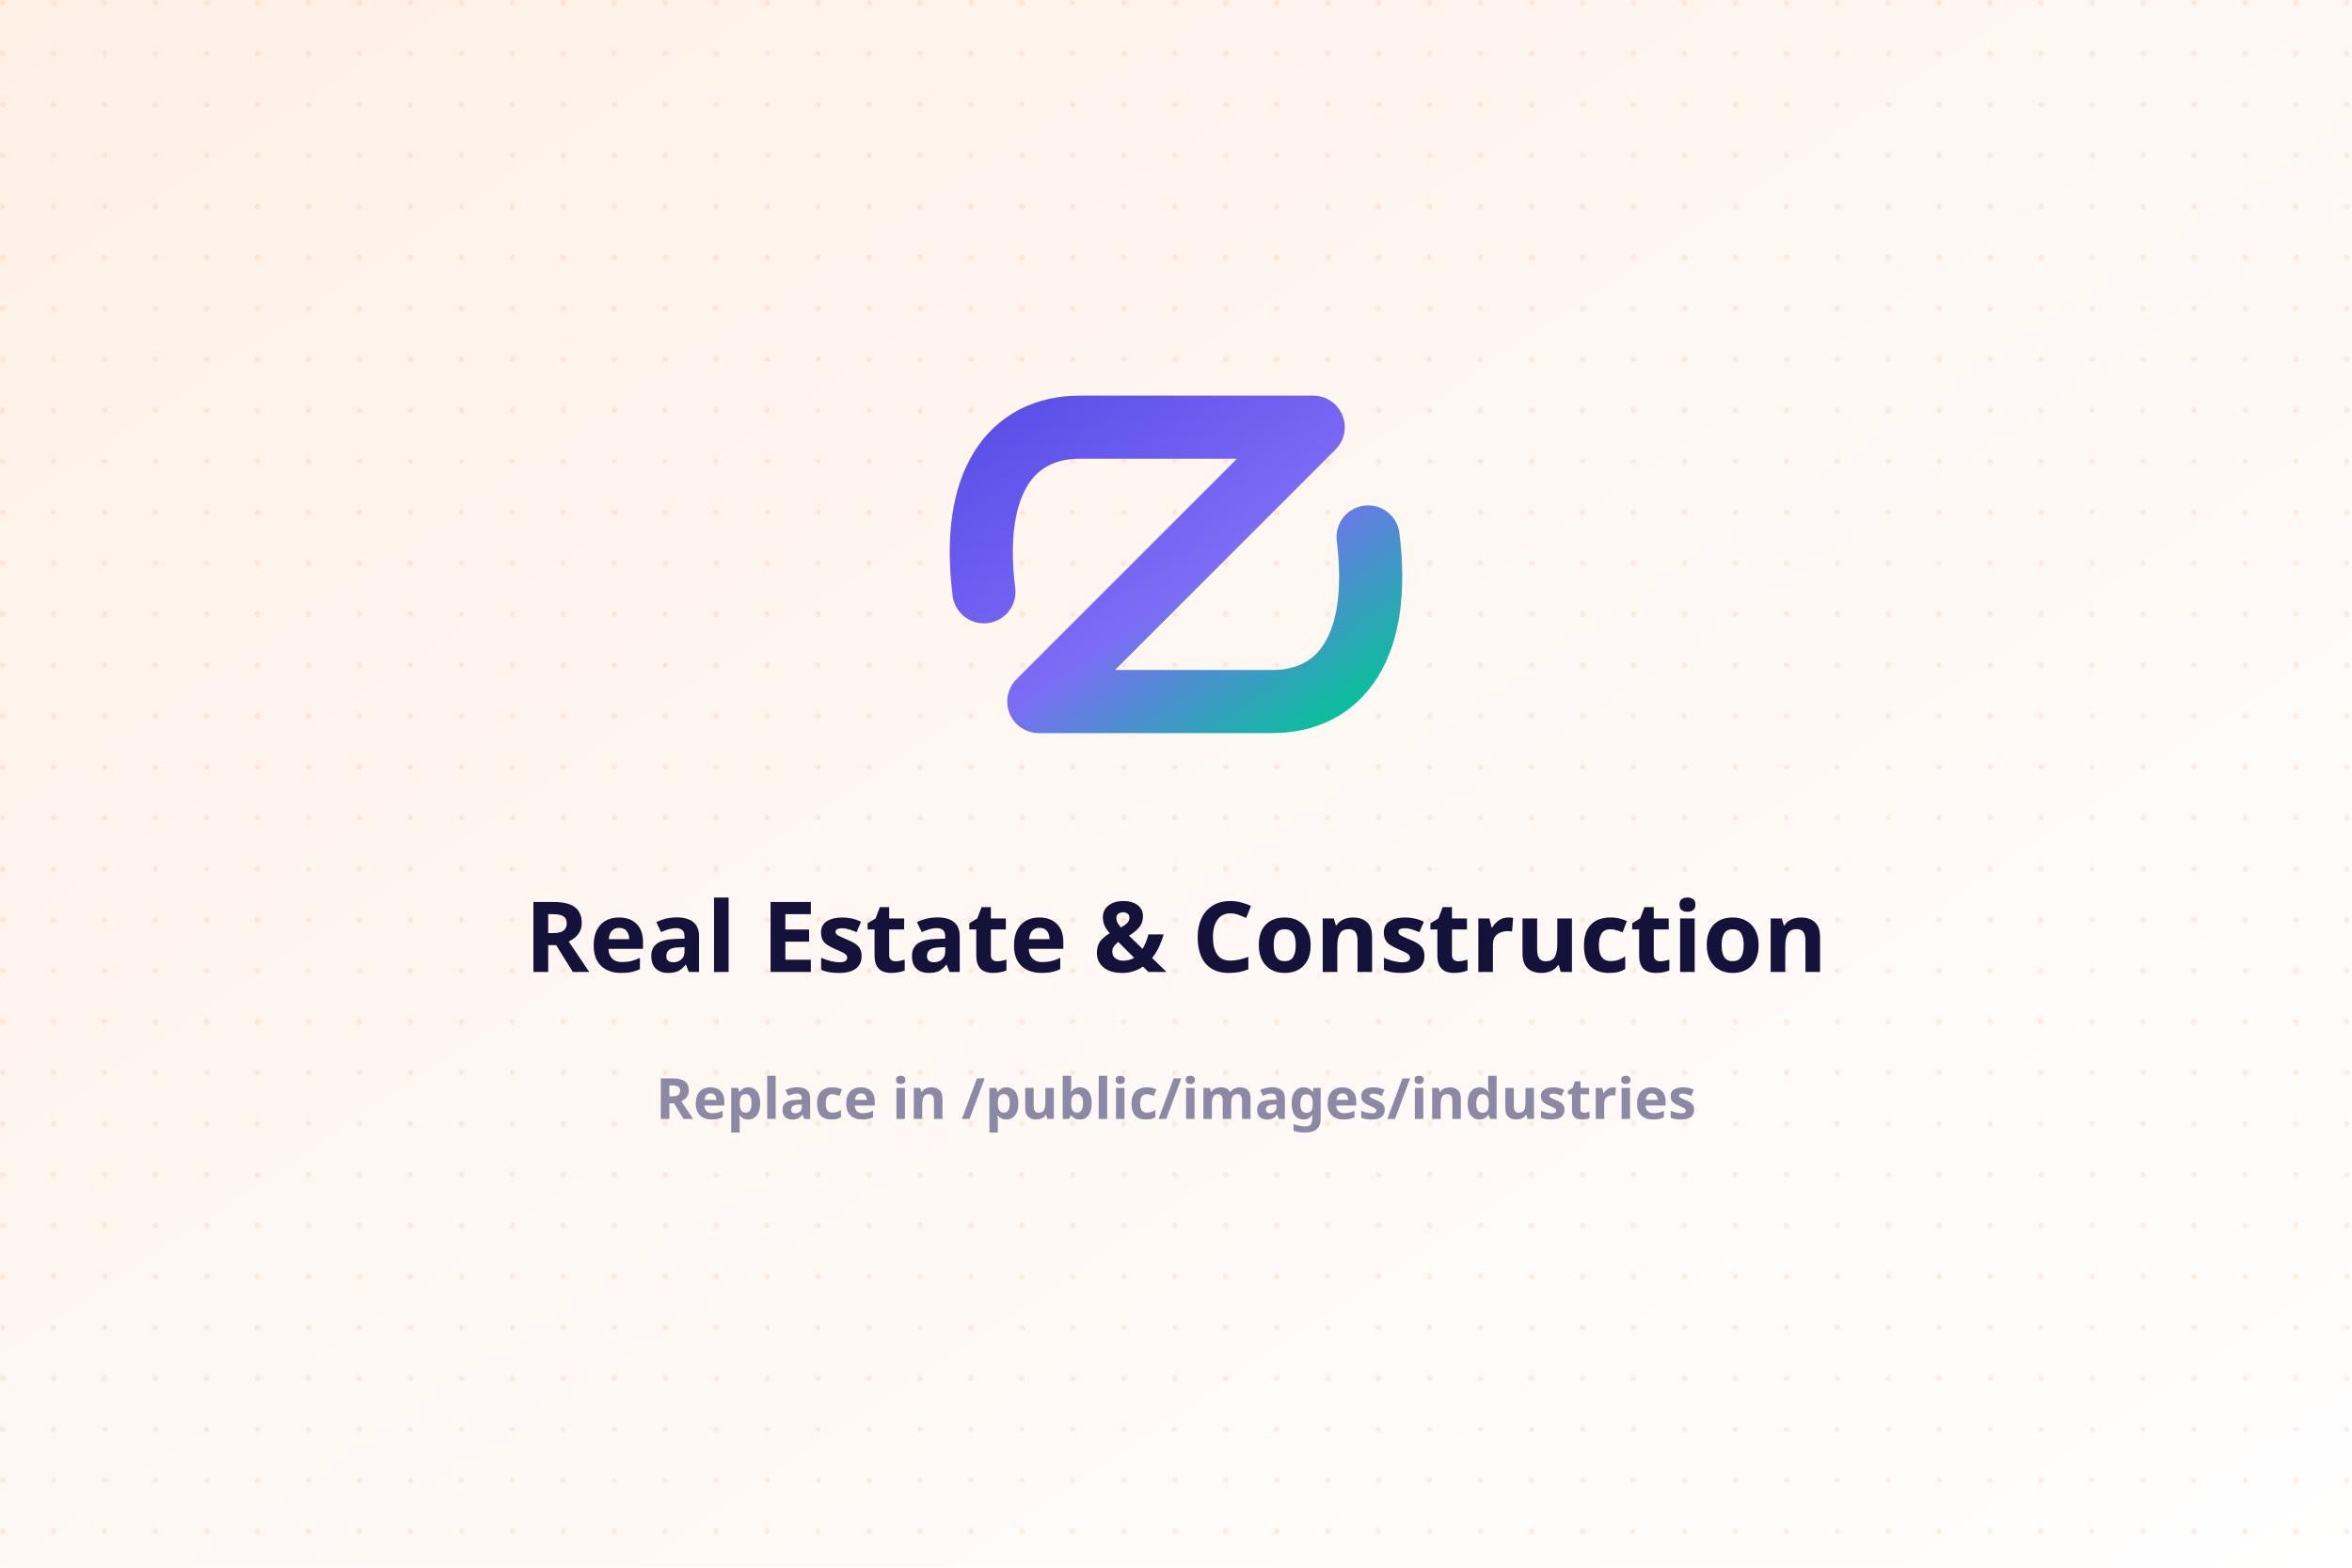
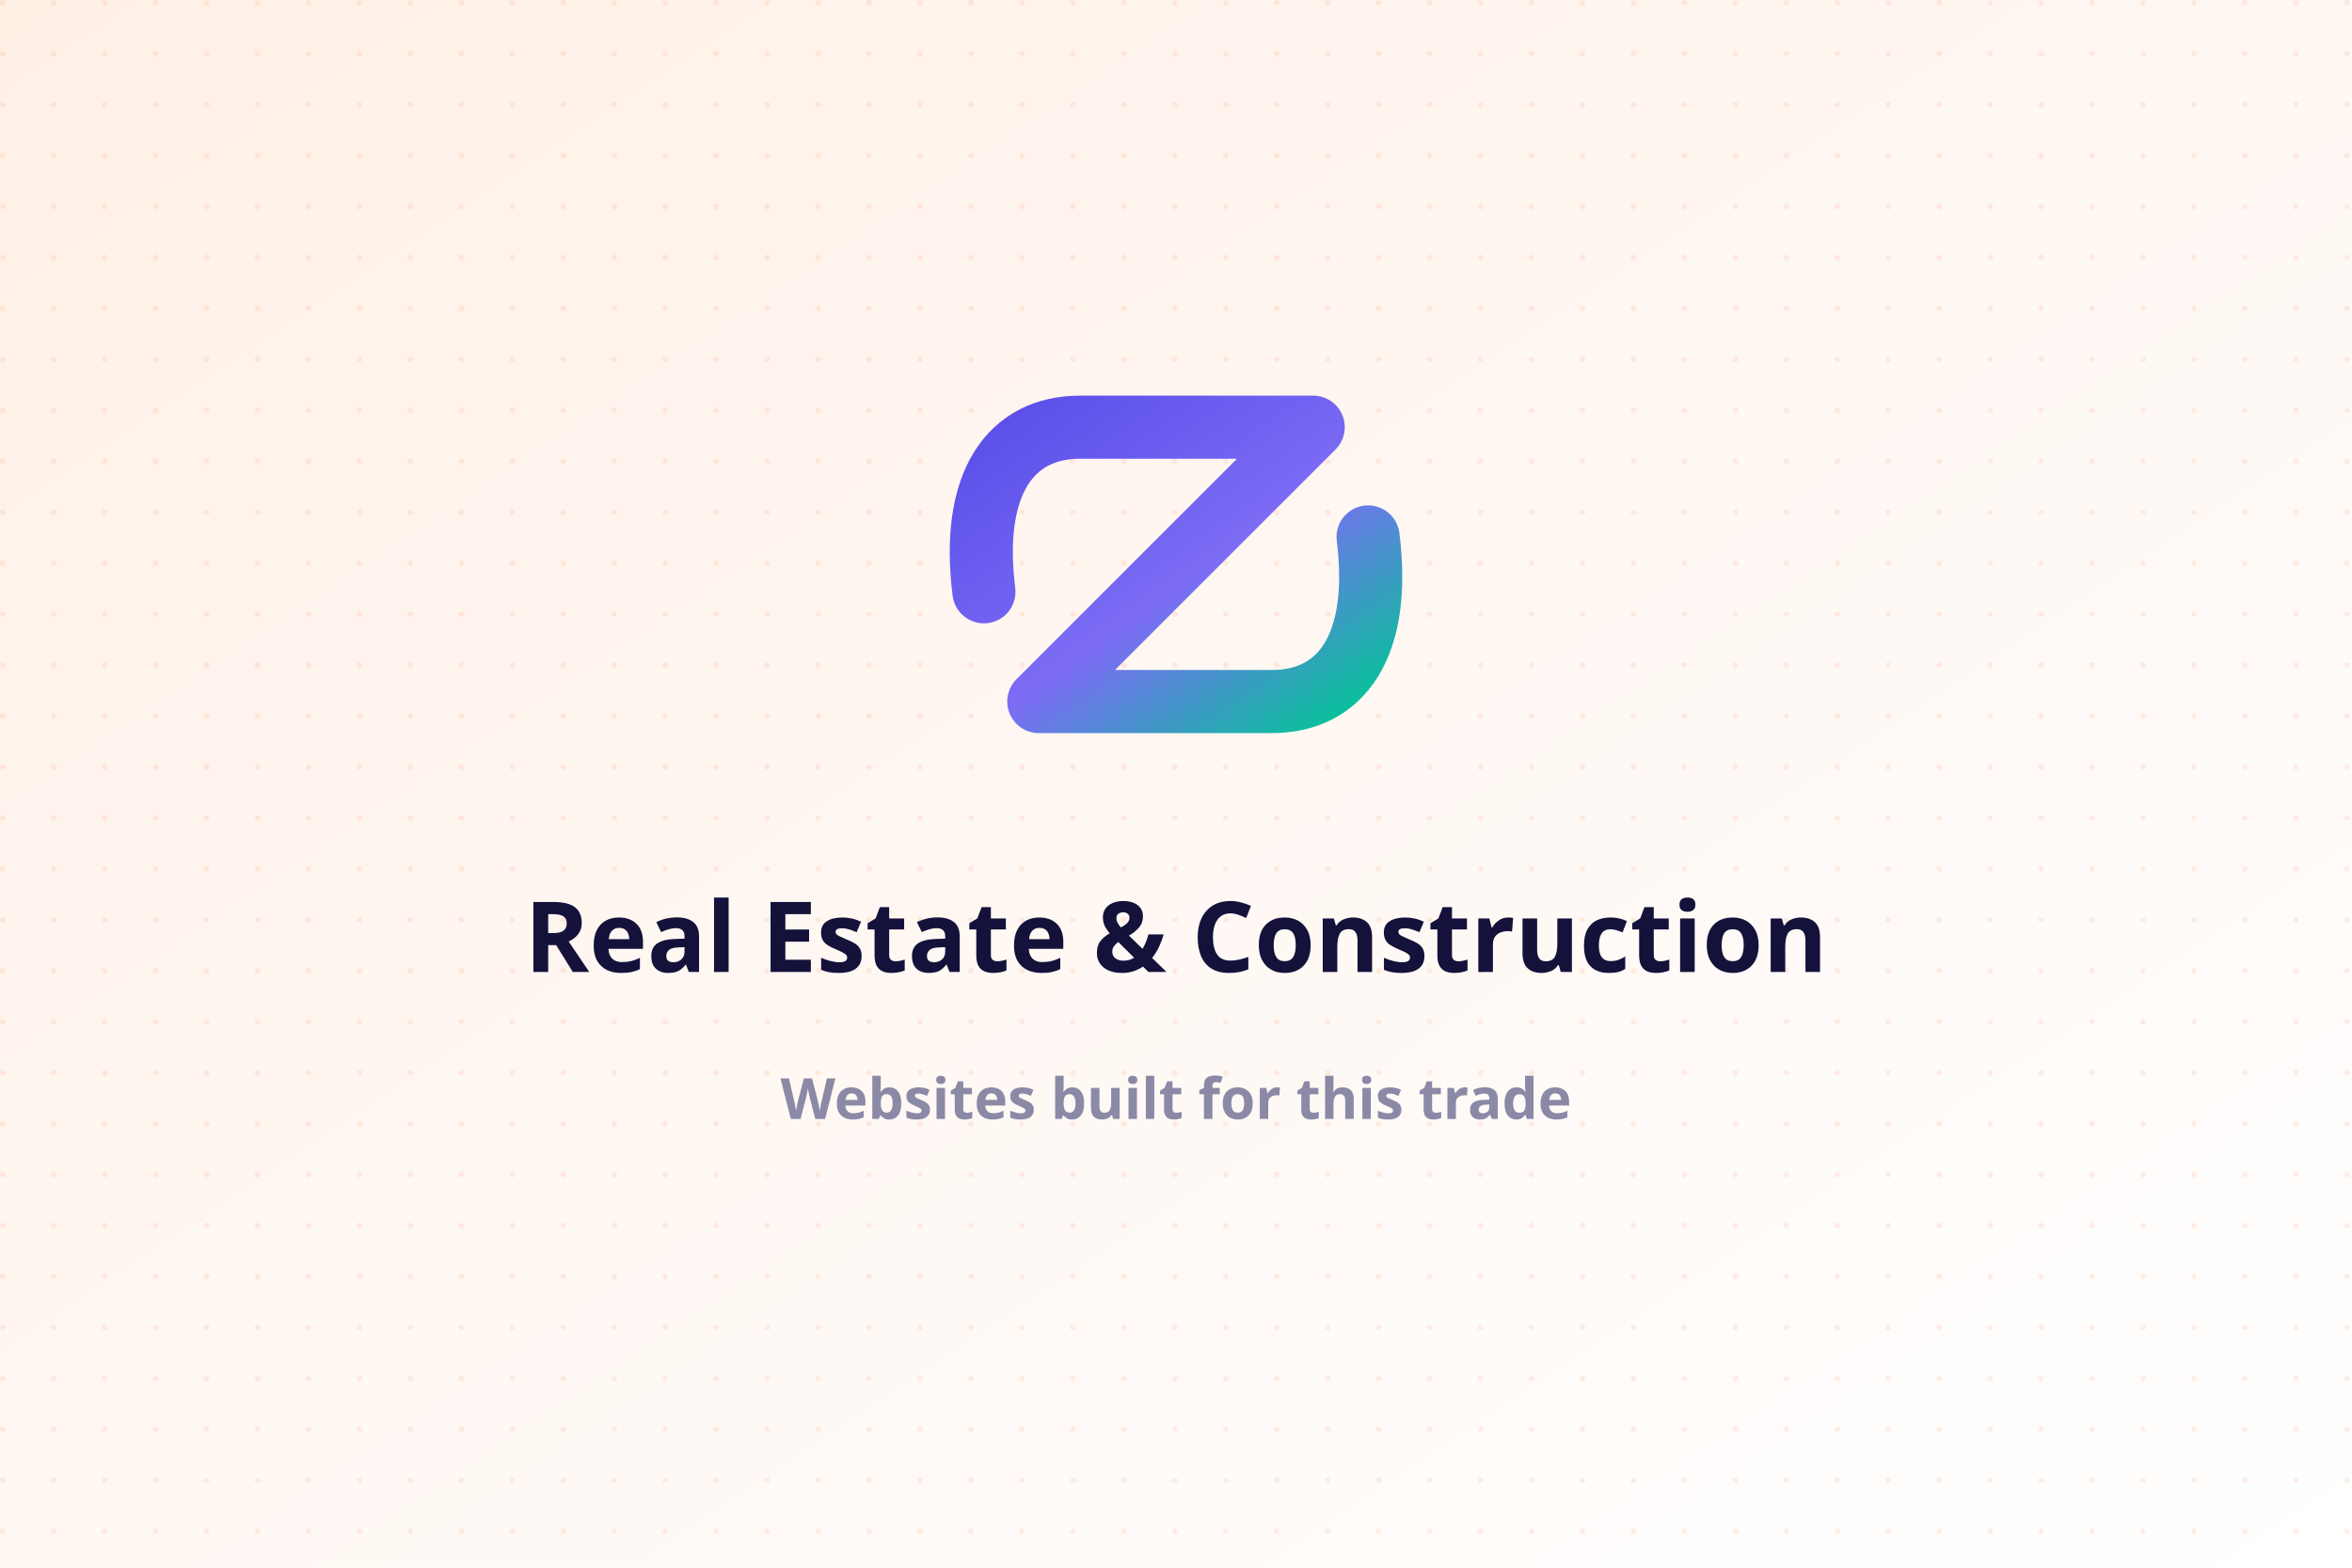
- <svg xmlns="http://www.w3.org/2000/svg" viewBox="0 0 1200 800" width="1200" height="800" role="img" aria-label="Real Estate &amp; Construction placeholder">
+ <svg xmlns="http://www.w3.org/2000/svg" viewBox="0 0 1200 800" width="1200" height="800" role="img" aria-label="Real Estate &amp; Construction — Flowzync">
  <defs>
    <linearGradient id="g" x1="0" y1="0" x2="1" y2="1">
      <stop offset="0" stop-color="#FFF0E6" />
      <stop offset="1" stop-color="#FFFFFF" />
    </linearGradient>
    <linearGradient id="s" x1="0" y1="0" x2="1" y2="1">
      <stop offset="0" stop-color="#5B4FE9" />
      <stop offset=".55" stop-color="#7C6CF5" />
      <stop offset="1" stop-color="#06C299" />
    </linearGradient>
    <pattern id="d" width="26" height="26" patternUnits="userSpaceOnUse">
      <circle cx="1.4" cy="1.4" r="1.4" fill="#FF7A3D" opacity=".13" />
    </pattern>
  </defs>
  <rect width="1200" height="800" fill="url(#g)" />
  <rect width="1200" height="800" fill="url(#d)" />
  <g transform="translate(432.0 120.0) scale(7.000)">
    <path d="M10 26 C9 18 12 14 17 14 H34 L14 34 H31 C36 34 39 30 38 22" fill="none" stroke="url(#s)" stroke-width="4.6" stroke-linecap="round" stroke-linejoin="round" />
  </g>
  <text x="50%" y="496" text-anchor="middle" font-family="Sora, Segoe UI, sans-serif" font-weight="700" font-size="50" fill="#14123B">Real Estate &amp; Construction</text>
-   <text x="50%" y="571" text-anchor="middle" font-family="Manrope, Segoe UI, sans-serif" font-weight="600" font-size="29" fill="#8B89A6">Replace in /public/images/industries</text>
+   <text x="50%" y="571" text-anchor="middle" font-family="Manrope, Segoe UI, sans-serif" font-weight="600" font-size="29" fill="#8B89A6">Websites built for this trade</text>
</svg>
